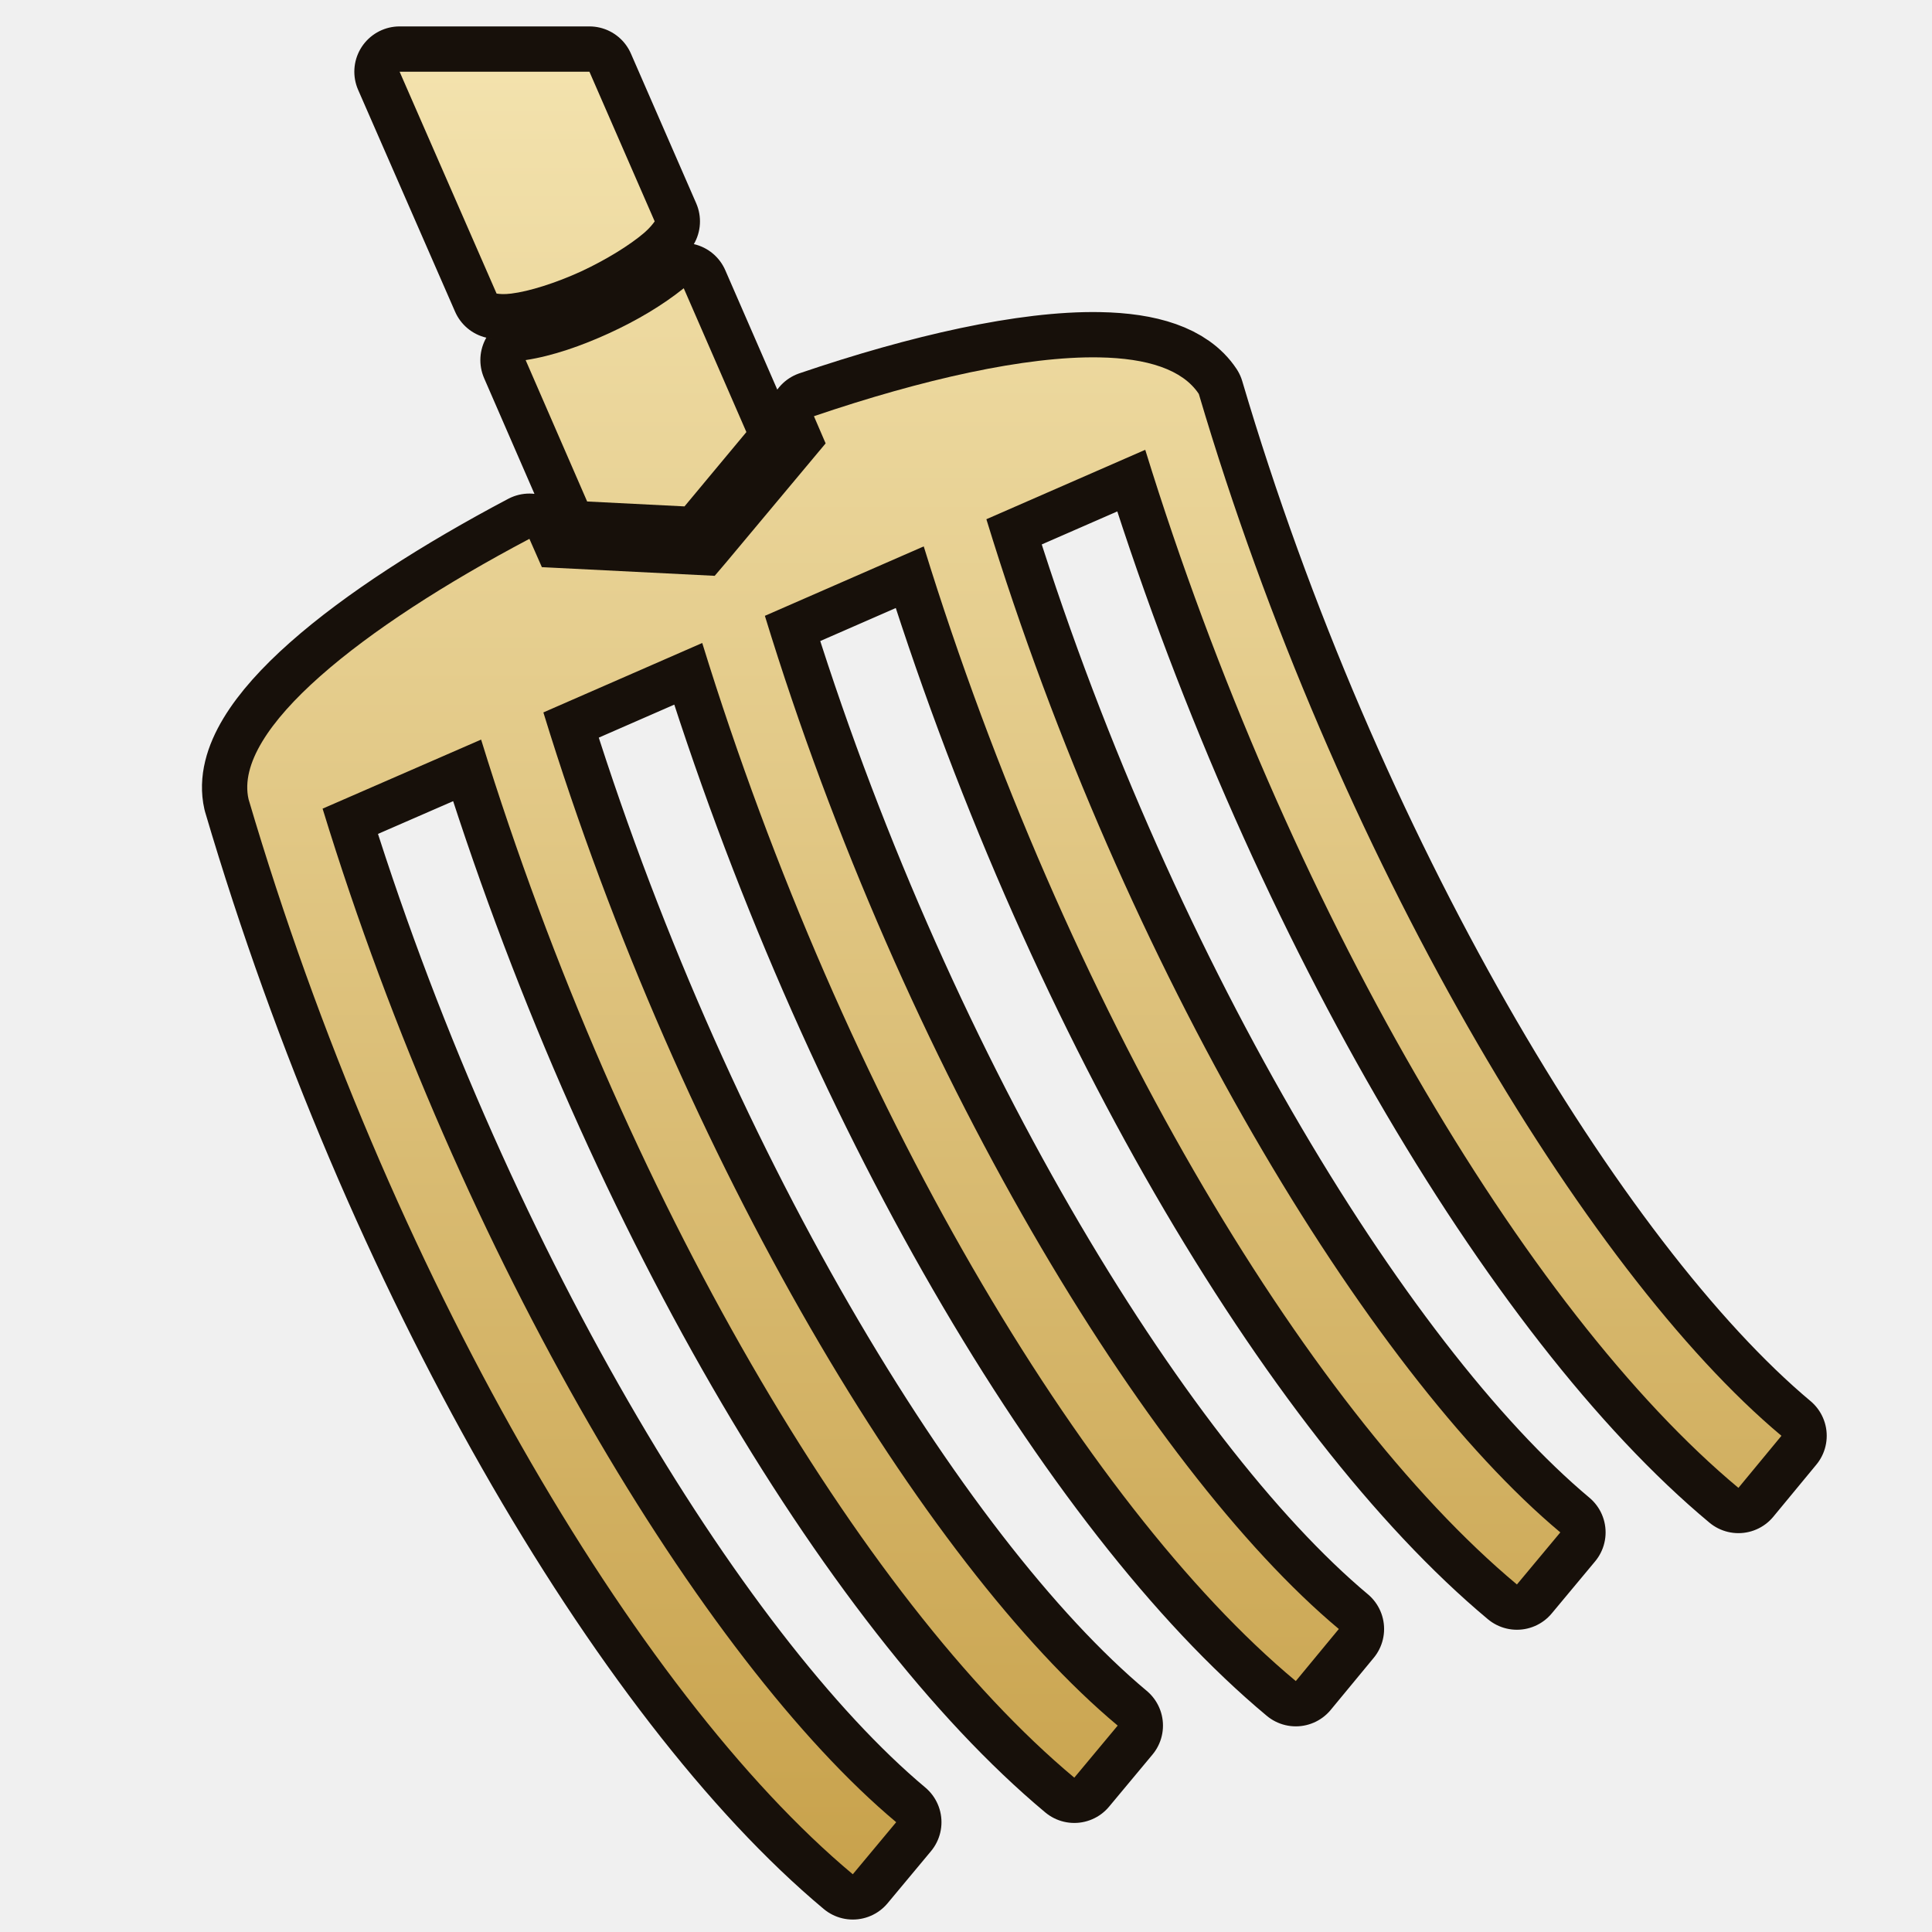
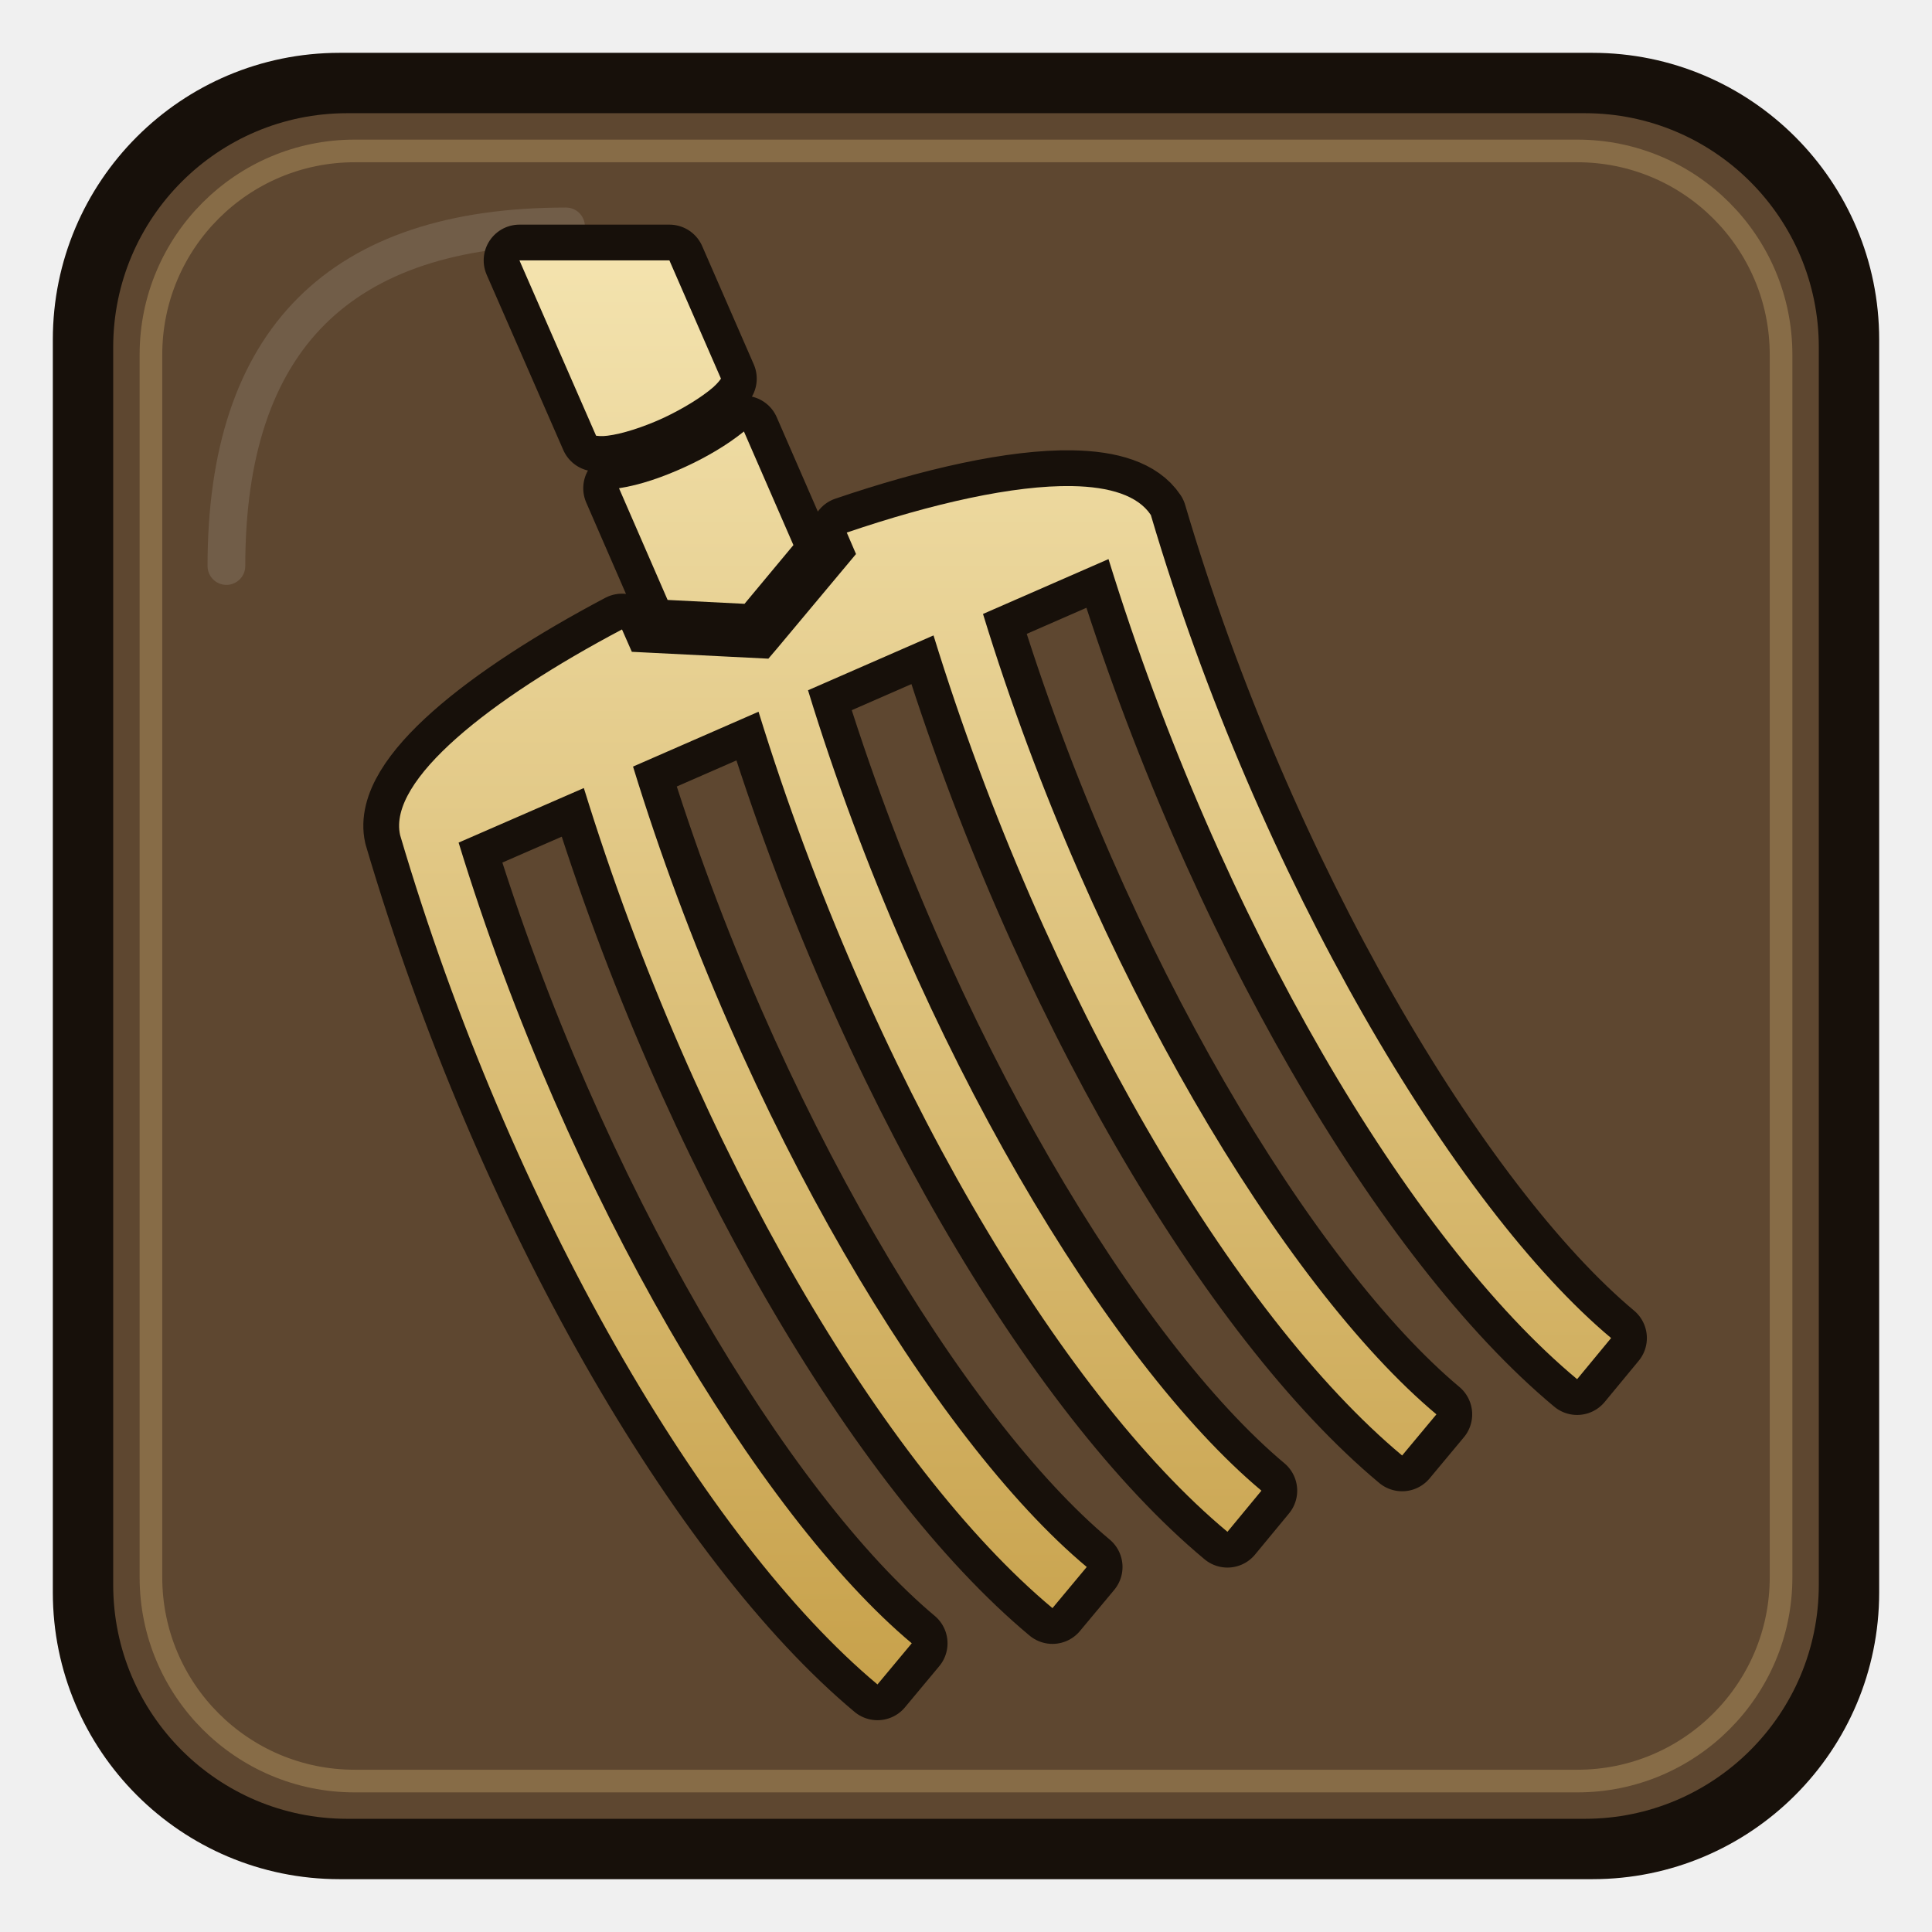
<svg xmlns="http://www.w3.org/2000/svg" viewBox="0 0 512 512">
-   <defs>
-     <linearGradient id="g" x1="0" y1="0" x2="0" y2="1">
-       <stop offset="0" stop-color="#f3e2ad" />
-       <stop offset="1" stop-color="#c8a24c" />
-     </linearGradient>
-   </defs>
-   <g fill="#17100a" stroke="#17100a" stroke-width="24" stroke-linejoin="round" stroke-linecap="round">
-     <path d="M105.9 19l25.7 58.8c.7.1 1.9.26 3.9 0 4.7-.57 11.8-2.8 18.5-5.87 6.6-3.07 13-7.02 16.8-10.3 1.5-1.33 2.2-2.27 2.7-2.96L156.2 19h-50.3zm75.3 57.39c-5.6 4.5-12.4 8.53-19.7 11.88-7.4 3.39-15 6.05-22.2 7.16l16.3 37.47 25.8 1.3 16.4-19.7-16.6-38.11zm110.1 18.32c-19.5-.35-46.8 5.79-75.6 15.59l3.1 7.2-26.5 31.7-2.9 3.4-45.8-2.3-3.3-7.5c-44.48 23.5-78.61 50.6-74.43 69C102.8 337 168.3 448.5 226 496.7l11.5-13.8c-51-42.7-115.5-149.4-152.01-268.6L127.5 196c37.4 121.2 101 228.2 157.2 275.1l11.5-13.8C245.1 414.6 180.6 308 144 188.8l42.1-18.4c37.4 121.2 101 228.2 157.3 275.1l11.4-13.8c-51-42.7-115.6-149.3-152.1-268.5l42.1-18.4C282.2 266 345.8 373 402 419.9l11.5-13.8c-51-42.7-115.6-149.3-152.1-268.5l42.1-18.4c37.4 121.1 101 228.3 157.2 275.1l11.4-13.8C420 336.9 353.8 226.6 317.7 104.4c-4.3-6.49-13.7-9.47-26.4-9.69z" />
-   </g>
-   <g fill="url(#g)">
-     <path d="M105.9 19l25.7 58.8c.7.1 1.9.26 3.9 0 4.7-.57 11.8-2.8 18.5-5.87 6.6-3.07 13-7.02 16.8-10.3 1.5-1.33 2.2-2.27 2.7-2.96L156.2 19h-50.3zm75.3 57.39c-5.6 4.5-12.4 8.53-19.7 11.88-7.4 3.39-15 6.05-22.2 7.16l16.3 37.47 25.8 1.3 16.4-19.7-16.6-38.11zm110.1 18.32c-19.5-.35-46.8 5.79-75.6 15.59l3.1 7.2-26.5 31.7-2.9 3.4-45.8-2.3-3.3-7.5c-44.48 23.5-78.61 50.6-74.43 69C102.8 337 168.3 448.5 226 496.7l11.5-13.8c-51-42.7-115.5-149.4-152.01-268.6L127.5 196c37.4 121.2 101 228.2 157.2 275.1l11.5-13.8C245.1 414.6 180.6 308 144 188.8l42.1-18.4c37.4 121.2 101 228.2 157.3 275.1l11.4-13.8c-51-42.7-115.6-149.3-152.1-268.5l42.1-18.4C282.2 266 345.8 373 402 419.9l11.5-13.8c-51-42.7-115.6-149.3-152.1-268.5l42.1-18.4c37.4 121.1 101 228.3 157.2 275.1l11.4-13.8C420 336.9 353.8 226.6 317.7 104.4c-4.3-6.49-13.7-9.47-26.4-9.69z" />
+   <rect x="14" y="14" width="484" height="484" rx="76" fill="#17100a" />
+   <rect x="30" y="30" width="452" height="452" rx="62" fill="#5e4730" />
+   <rect x="40" y="40" width="432" height="432" rx="54" fill="none" stroke="#a98a5a" stroke-opacity="0.55" stroke-width="6" />
+   <path d="M60 150 Q60 60 150 60" fill="none" stroke="#fff" stroke-opacity="0.12" stroke-width="10" stroke-linecap="round" />
+   <g transform="translate(54 54) scale(0.79)">
+     <defs>
+       <linearGradient id="g" x1="0" y1="0" x2="0" y2="1">
+         <stop offset="0" stop-color="#f3e2ad" />
+         <stop offset="1" stop-color="#c8a24c" />
+       </linearGradient>
+     </defs>
+     <g fill="#17100a" stroke="#17100a" stroke-width="24" stroke-linejoin="round" stroke-linecap="round">
+       <path d="M105.9 19l25.7 58.8c.7.1 1.9.26 3.9 0 4.7-.57 11.8-2.8 18.5-5.87 6.6-3.07 13-7.02 16.8-10.3 1.5-1.33 2.2-2.27 2.7-2.96L156.2 19h-50.3zm75.3 57.39c-5.6 4.5-12.4 8.53-19.7 11.88-7.4 3.39-15 6.05-22.2 7.16l16.3 37.47 25.8 1.3 16.4-19.7-16.6-38.11zm110.1 18.32c-19.5-.35-46.8 5.79-75.6 15.59l3.1 7.2-26.5 31.7-2.9 3.4-45.8-2.3-3.3-7.5c-44.48 23.5-78.61 50.6-74.43 69C102.8 337 168.3 448.5 226 496.7l11.5-13.8c-51-42.7-115.5-149.4-152.01-268.6L127.5 196c37.4 121.2 101 228.2 157.2 275.1l11.5-13.8C245.1 414.6 180.6 308 144 188.8l42.1-18.4c37.4 121.2 101 228.2 157.3 275.1l11.4-13.8c-51-42.7-115.6-149.3-152.1-268.5l42.1-18.4C282.2 266 345.8 373 402 419.9l11.5-13.8c-51-42.7-115.6-149.3-152.1-268.5l42.1-18.4c37.4 121.1 101 228.3 157.2 275.1l11.4-13.8C420 336.9 353.8 226.6 317.7 104.4c-4.3-6.49-13.7-9.47-26.4-9.69z" />
+     </g>
+     <g fill="url(#g)">
+       <path d="M105.9 19l25.7 58.8c.7.1 1.9.26 3.9 0 4.7-.57 11.8-2.8 18.5-5.87 6.6-3.07 13-7.02 16.8-10.3 1.5-1.33 2.2-2.27 2.7-2.96L156.2 19h-50.3zm75.3 57.39c-5.6 4.5-12.4 8.53-19.7 11.88-7.4 3.39-15 6.05-22.2 7.16l16.3 37.47 25.8 1.3 16.4-19.7-16.6-38.11zm110.1 18.32c-19.5-.35-46.8 5.79-75.6 15.59l3.1 7.2-26.5 31.7-2.9 3.4-45.8-2.3-3.3-7.5c-44.48 23.5-78.61 50.6-74.43 69C102.8 337 168.3 448.5 226 496.7l11.5-13.8c-51-42.7-115.5-149.4-152.01-268.6L127.5 196c37.4 121.2 101 228.2 157.2 275.1l11.5-13.8C245.1 414.6 180.6 308 144 188.8l42.1-18.4c37.4 121.2 101 228.2 157.3 275.1l11.4-13.8c-51-42.7-115.6-149.3-152.1-268.5l42.1-18.4C282.2 266 345.8 373 402 419.9l11.5-13.8c-51-42.7-115.6-149.3-152.1-268.5l42.1-18.4c37.4 121.1 101 228.3 157.2 275.1l11.4-13.8C420 336.9 353.8 226.6 317.7 104.4c-4.3-6.49-13.7-9.47-26.4-9.69z" />
+     </g>
  </g>
</svg>
